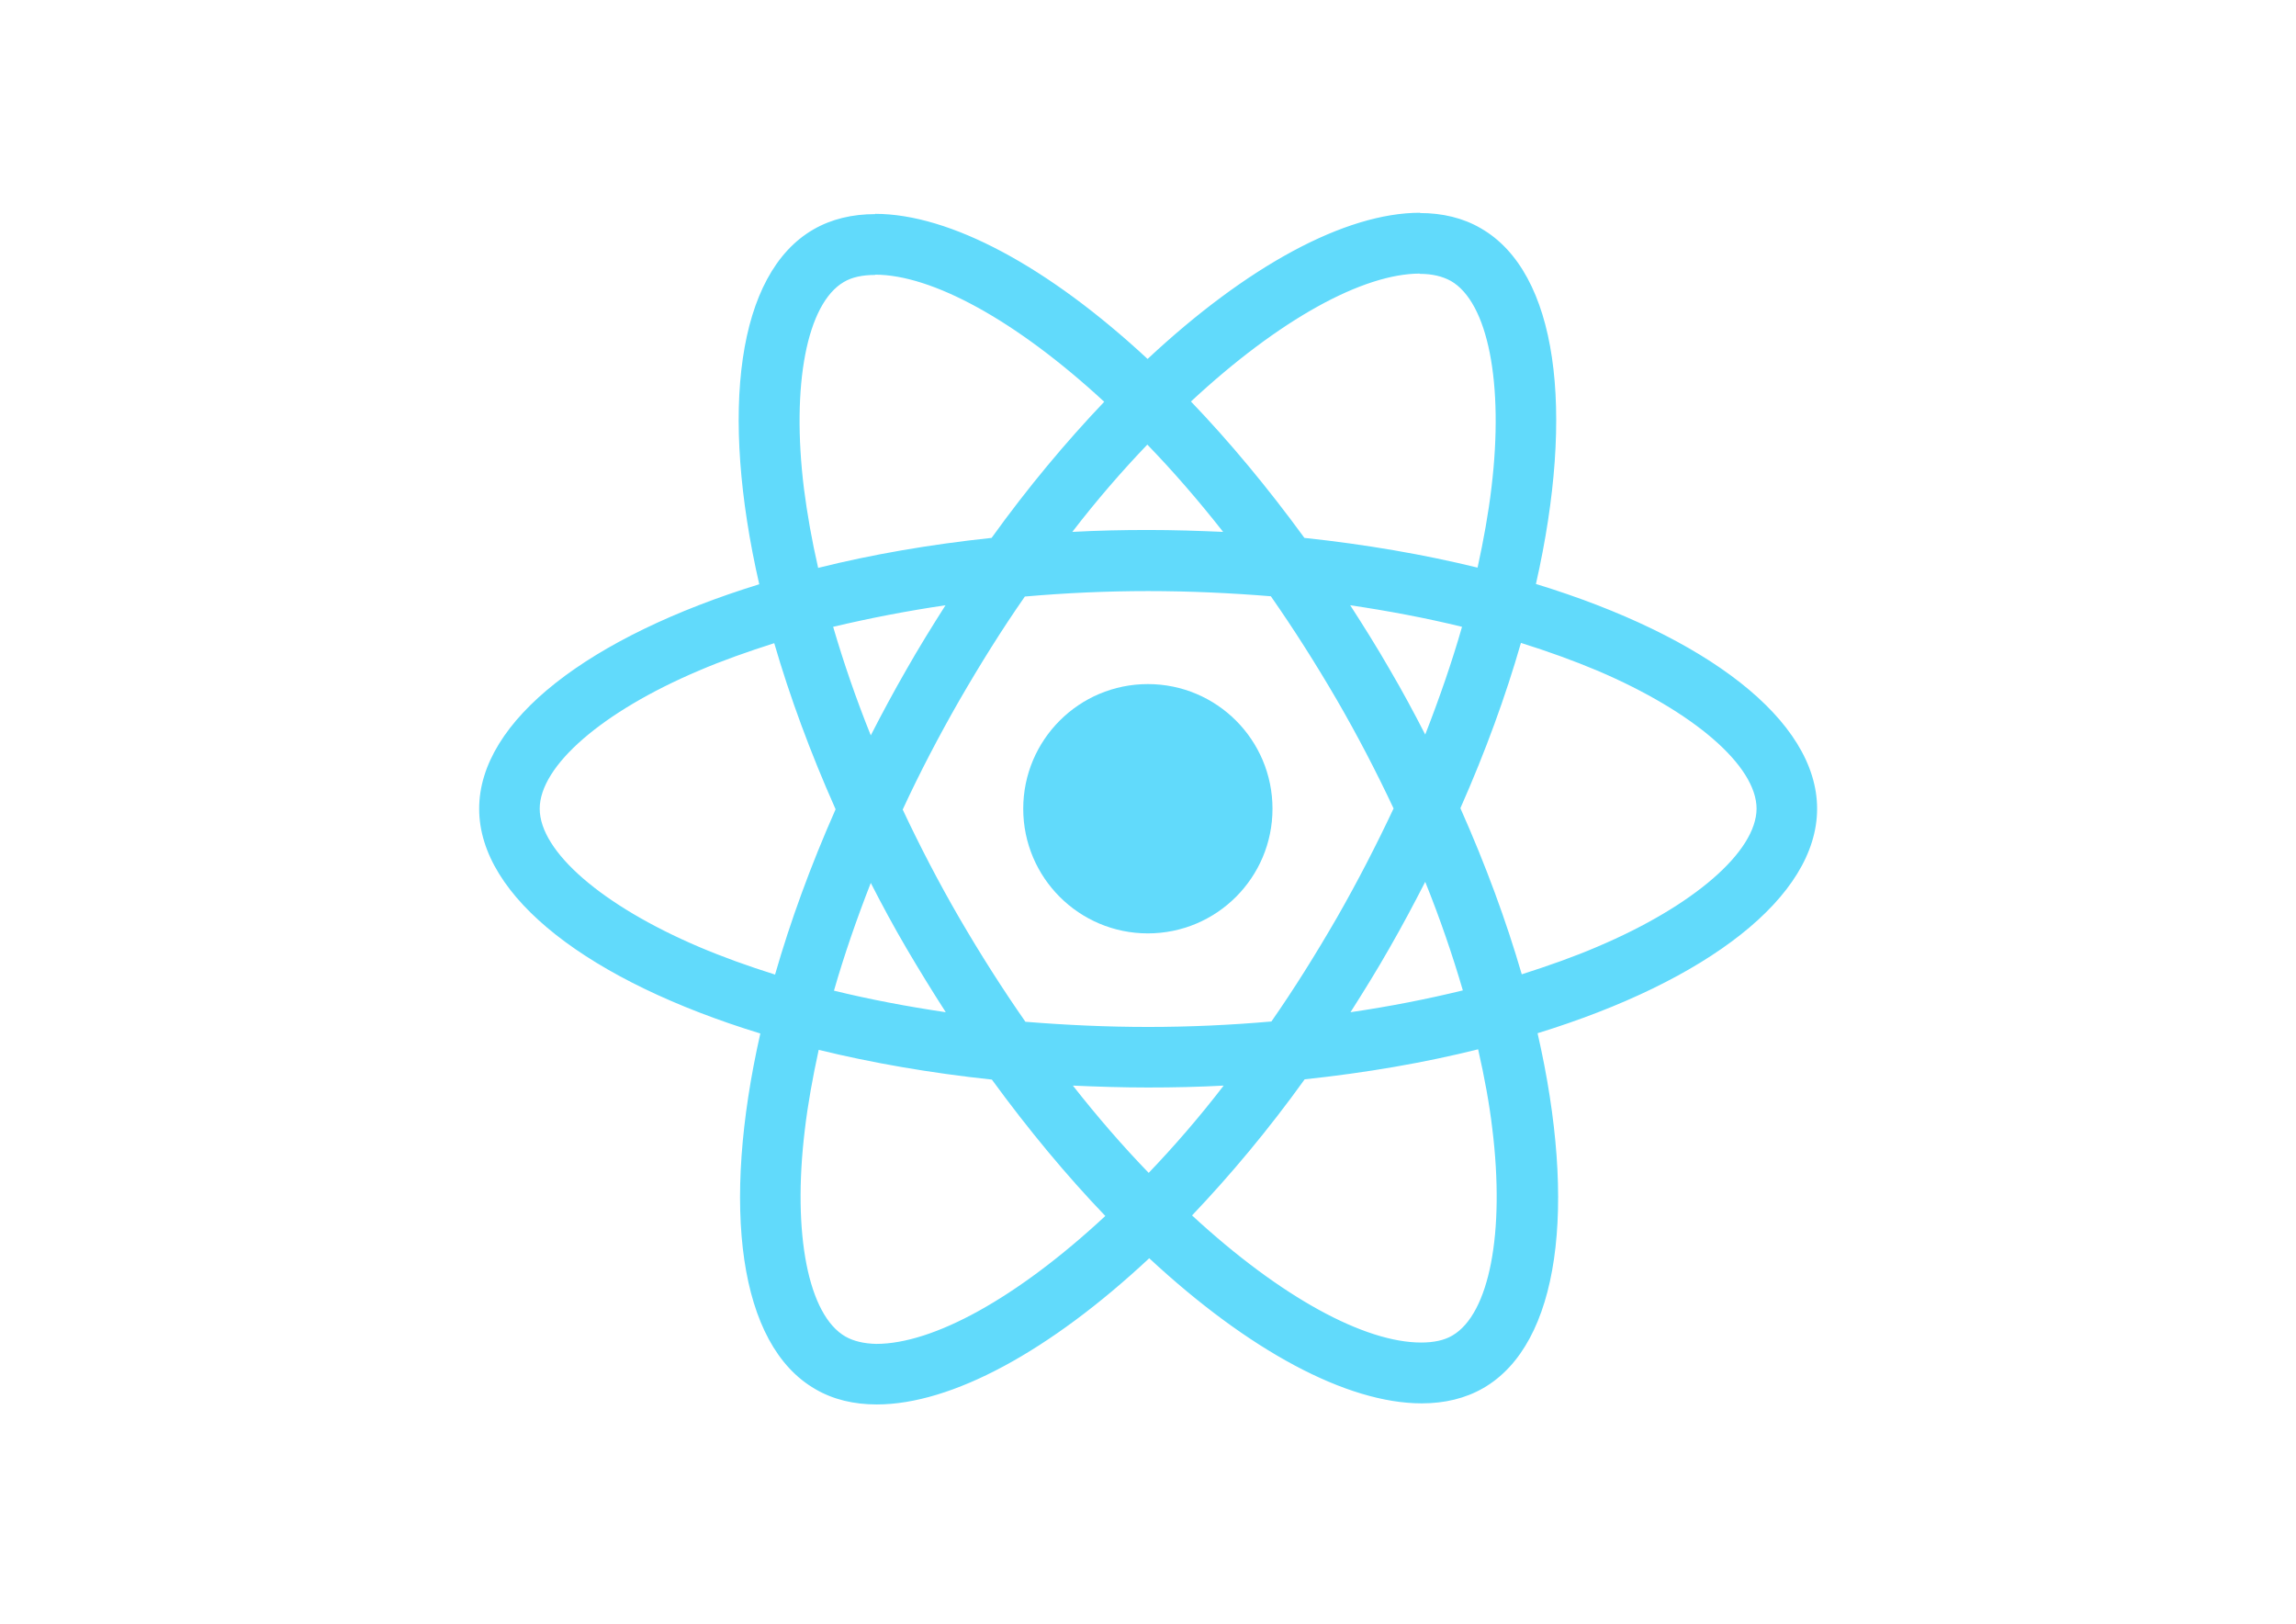
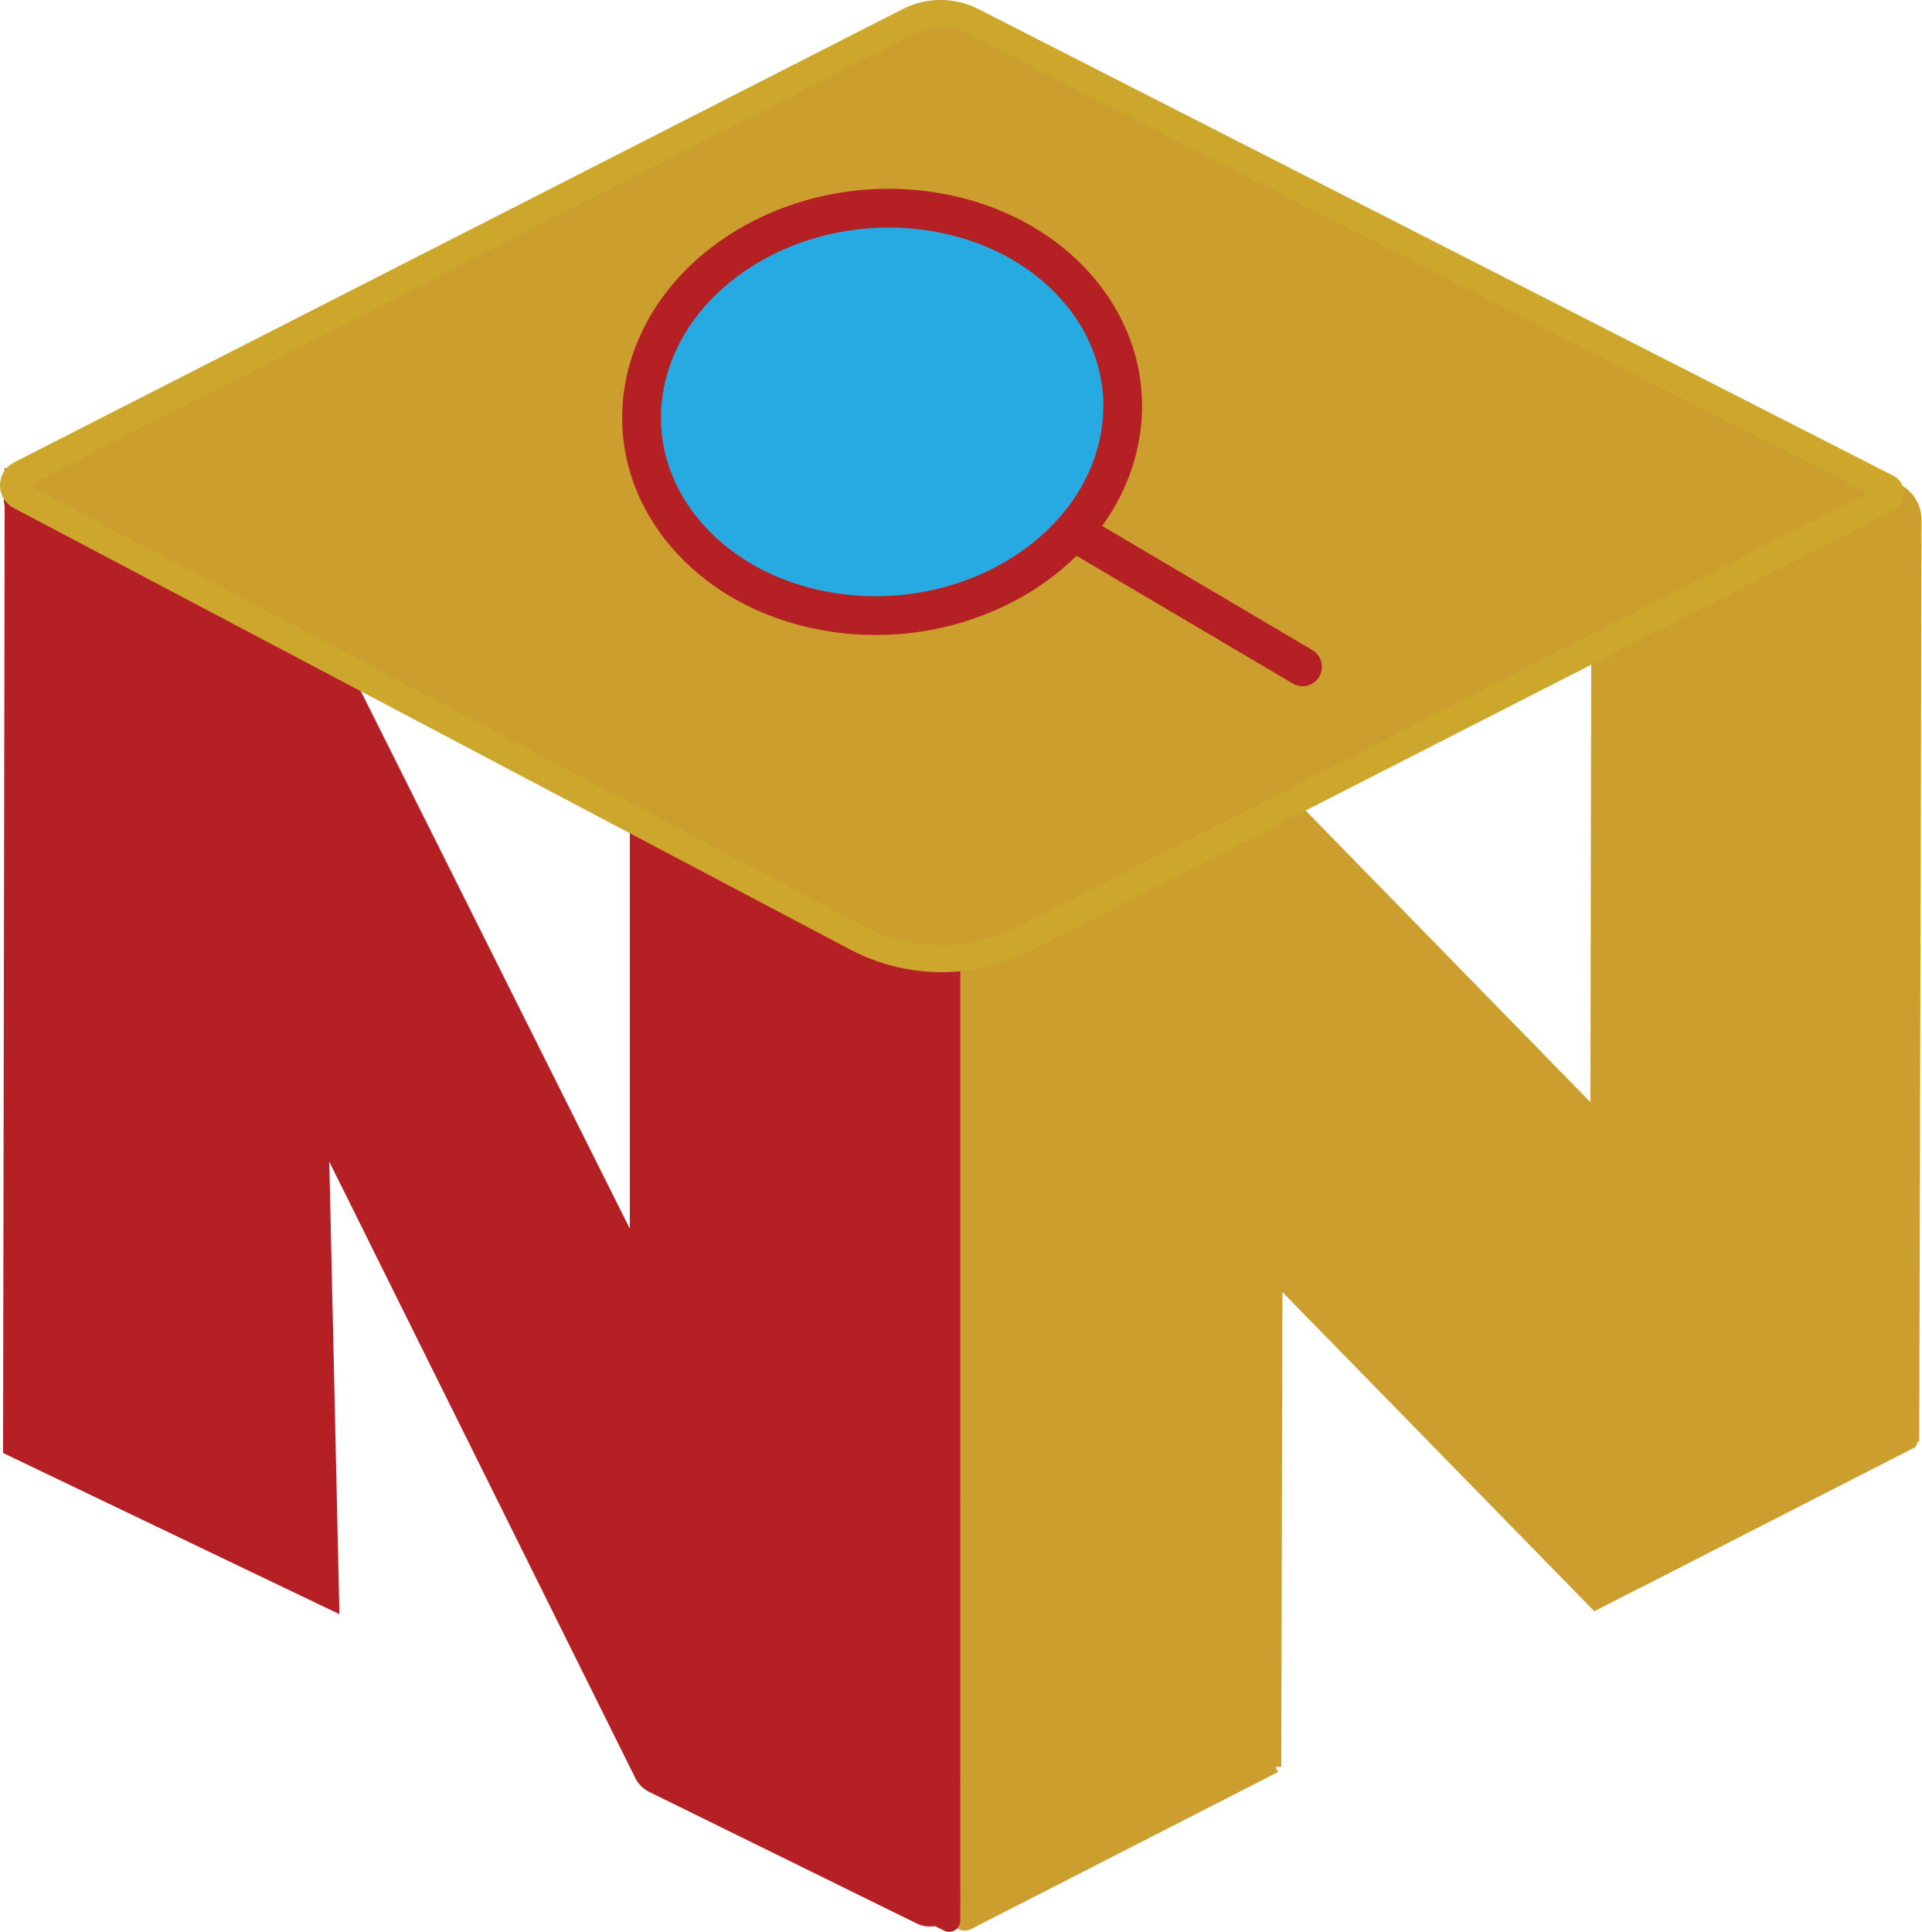
- <svg xmlns="http://www.w3.org/2000/svg" viewBox="0 0 841.9 595.3">
-   <g fill="#61DAFB">
-     <path d="M666.3 296.5c0-32.5-40.7-63.3-103.1-82.4 14.4-63.6 8-114.2-20.2-130.4-6.5-3.8-14.1-5.6-22.4-5.6v22.3c4.6 0 8.3.9 11.4 2.6 13.6 7.8 19.5 37.5 14.9 75.7-1.1 9.4-2.9 19.3-5.1 29.4-19.6-4.8-41-8.5-63.5-10.9-13.5-18.5-27.5-35.3-41.6-50 32.6-30.3 63.2-46.9 84-46.9V78c-27.5 0-63.5 19.6-99.9 53.6-36.4-33.8-72.4-53.2-99.9-53.2v22.3c20.7 0 51.4 16.5 84 46.6-14 14.7-28 31.4-41.3 49.9-22.6 2.4-44 6.1-63.6 11-2.3-10-4-19.7-5.2-29-4.7-38.2 1.1-67.9 14.6-75.8 3-1.8 6.9-2.6 11.5-2.6V78.5c-8.4 0-16 1.8-22.6 5.6-28.1 16.2-34.4 66.7-19.9 130.1-62.2 19.2-102.7 49.9-102.7 82.3 0 32.5 40.7 63.3 103.1 82.4-14.4 63.6-8 114.2 20.2 130.4 6.5 3.8 14.1 5.6 22.5 5.6 27.5 0 63.5-19.6 99.9-53.6 36.4 33.8 72.4 53.2 99.9 53.2 8.4 0 16-1.8 22.6-5.6 28.1-16.2 34.4-66.7 19.9-130.1 62-19.1 102.5-49.9 102.5-82.3zm-130.2-66.7c-3.7 12.9-8.3 26.2-13.5 39.5-4.1-8-8.4-16-13.1-24-4.6-8-9.5-15.8-14.4-23.4 14.2 2.1 27.9 4.7 41 7.9zm-45.8 106.5c-7.8 13.5-15.8 26.3-24.1 38.2-14.9 1.3-30 2-45.2 2-15.1 0-30.2-.7-45-1.9-8.3-11.9-16.4-24.6-24.2-38-7.6-13.1-14.5-26.4-20.8-39.8 6.2-13.4 13.2-26.8 20.7-39.9 7.8-13.5 15.8-26.3 24.1-38.2 14.9-1.3 30-2 45.2-2 15.1 0 30.2.7 45 1.9 8.3 11.9 16.4 24.6 24.2 38 7.6 13.1 14.5 26.4 20.8 39.8-6.3 13.4-13.2 26.8-20.7 39.9zm32.3-13c5.4 13.4 10 26.8 13.8 39.8-13.1 3.2-26.9 5.9-41.2 8 4.9-7.7 9.8-15.6 14.4-23.7 4.6-8 8.9-16.1 13-24.1zM421.2 430c-9.3-9.6-18.6-20.3-27.8-32 9 .4 18.2.7 27.5.7 9.4 0 18.7-.2 27.8-.7-9 11.7-18.3 22.4-27.5 32zm-74.4-58.9c-14.2-2.1-27.9-4.7-41-7.9 3.7-12.9 8.3-26.2 13.5-39.5 4.1 8 8.4 16 13.1 24 4.7 8 9.5 15.8 14.4 23.4zM420.7 163c9.3 9.6 18.6 20.3 27.8 32-9-.4-18.2-.7-27.5-.7-9.4 0-18.7.2-27.8.7 9-11.7 18.3-22.4 27.5-32zm-74 58.9c-4.9 7.7-9.8 15.6-14.4 23.7-4.6 8-8.9 16-13 24-5.4-13.4-10-26.8-13.8-39.8 13.1-3.1 26.9-5.8 41.2-7.9zm-90.5 125.2c-35.4-15.1-58.3-34.9-58.3-50.6 0-15.7 22.9-35.6 58.3-50.6 8.6-3.7 18-7 27.7-10.1 5.7 19.6 13.2 40 22.5 60.9-9.2 20.8-16.6 41.1-22.2 60.6-9.9-3.1-19.3-6.5-28-10.2zM310 490c-13.6-7.8-19.5-37.5-14.9-75.7 1.1-9.4 2.9-19.3 5.1-29.4 19.6 4.8 41 8.5 63.5 10.9 13.5 18.5 27.5 35.3 41.6 50-32.6 30.3-63.2 46.9-84 46.9-4.5-.1-8.3-1-11.3-2.7zm237.2-76.2c4.7 38.2-1.1 67.9-14.6 75.8-3 1.8-6.9 2.6-11.5 2.6-20.7 0-51.4-16.5-84-46.6 14-14.7 28-31.4 41.3-49.9 22.6-2.4 44-6.1 63.6-11 2.3 10.1 4.1 19.8 5.2 29.1zm38.5-66.7c-8.6 3.7-18 7-27.7 10.1-5.7-19.6-13.2-40-22.5-60.9 9.2-20.8 16.6-41.1 22.2-60.6 9.9 3.1 19.3 6.5 28.1 10.2 35.4 15.1 58.3 34.9 58.3 50.6-.1 15.7-23 35.6-58.4 50.6zM320.8 78.4z" />
-     <circle cx="420.9" cy="296.5" r="45.7" />
-     <path d="M520.5 78.1z" />
+ <svg xmlns="http://www.w3.org/2000/svg" id="Layer_1" data-name="Layer 1" viewBox="0 0 495.64 498.35">
+   <defs>
+     <style>
+       .cls-1 {
+         fill: #27aae1;
+       }
+ 
+       .cls-1, .cls-2, .cls-3, .cls-4, .cls-5, .cls-6 {
+         stroke-miterlimit: 10;
+       }
+ 
+       .cls-1, .cls-5 {
+         stroke-linecap: round;
+         stroke-width: 10px;
+       }
+ 
+       .cls-1, .cls-5, .cls-6 {
+         stroke: #b52025;
+       }
+ 
+       .cls-2 {
+         stroke: #cb9e2d;
+       }
+ 
+       .cls-2, .cls-3, .cls-6 {
+         stroke-width: 3px;
+       }
+ 
+       .cls-2, .cls-4 {
+         fill: #cb9e2d;
+       }
+ 
+       .cls-3 {
+         fill: #00aeef;
+         stroke: #00aeef;
+       }
+ 
+       .cls-4 {
+         stroke: #cca72b;
+         stroke-width: 7px;
+       }
+ 
+       .cls-5 {
+         fill: none;
+       }
+ 
+       .cls-6 {
+         fill: #b52025;
+       }
+     </style>
+   </defs>
+   <line class="cls-3" x1="83.02" y1="161.94" x2="83.02" y2="289.18" />
+   <path class="cls-2" d="M247.48,245.89l164.05,167.88,81.33-41.62c.34-.17.41-.64.15-.92l-163.39-167.32-82.13,41.97" />
+   <path class="cls-2" d="M328.99,455.74l.61-248.67c0-1.45-1.48-2.39-2.75-1.75l-78.43,40.03c-.64.33-1.05,1-1.05,1.74l-.41,247.47c0,1.45,1.48,2.39,2.75,1.74l79.27-40.56" />
+   <path class="cls-2" d="M493.55,371.8l.59-237.6c.02-6.53-6.68-10.79-12.39-7.88l-65.07,33.21c-2.9,1.48-4.74,4.52-4.75,7.85l-.38,232.17c-.01,6.53,6.69,10.79,12.4,7.87l69.6-35.62" />
+   <path class="cls-6" d="M81.15,157.81l164.34,328.41c2.72,5.44-3,11.23-8.45,8.55l-68.94-33.91c-1.25-.61-2.26-1.62-2.88-2.87L3.18,131.62c-2.71-5.46,3.05-11.23,8.49-8.52l69.47,34.71" />
+   <path class="cls-6" d="M163.96,203.91l81.47,41.58c.46.24.76.72.76,1.25v248.69c0,1.04-1.07,1.72-1.98,1.25l-79.5-40.57c-.46-.24-.76-.72-.76-1.25v-250.95" />
+   <polyline class="cls-6" points="2.72 120.81 80.35 162.09 86 413.97 2.29 373.85 2.72 120.81" />
+   <path class="cls-4" d="M234.41,5.47L5.18,122.41c-2.22,1.13-2.24,4.36-.04,5.52l215.69,113.85c13.65,7.21,29.84,7.32,43.58.3l222.39-113.53c1.09-.56,1.09-2.15,0-2.7L250.8,5.47c-5.16-2.63-11.23-2.63-16.39,0Z" />
+   <g>
+     <path class="cls-1" d="M239.74,54.47c33.6,4.91,55.37,32.07,48.63,60.67-6.74,28.6-39.44,47.8-73.04,42.89-33.6-4.91-55.37-32.07-48.63-60.67,6.74-28.6,39.44-47.8,73.04-42.89Z" />
+     <line class="cls-5" x1="278.42" y1="138" x2="335.98" y2="172" />
  </g>
</svg>
